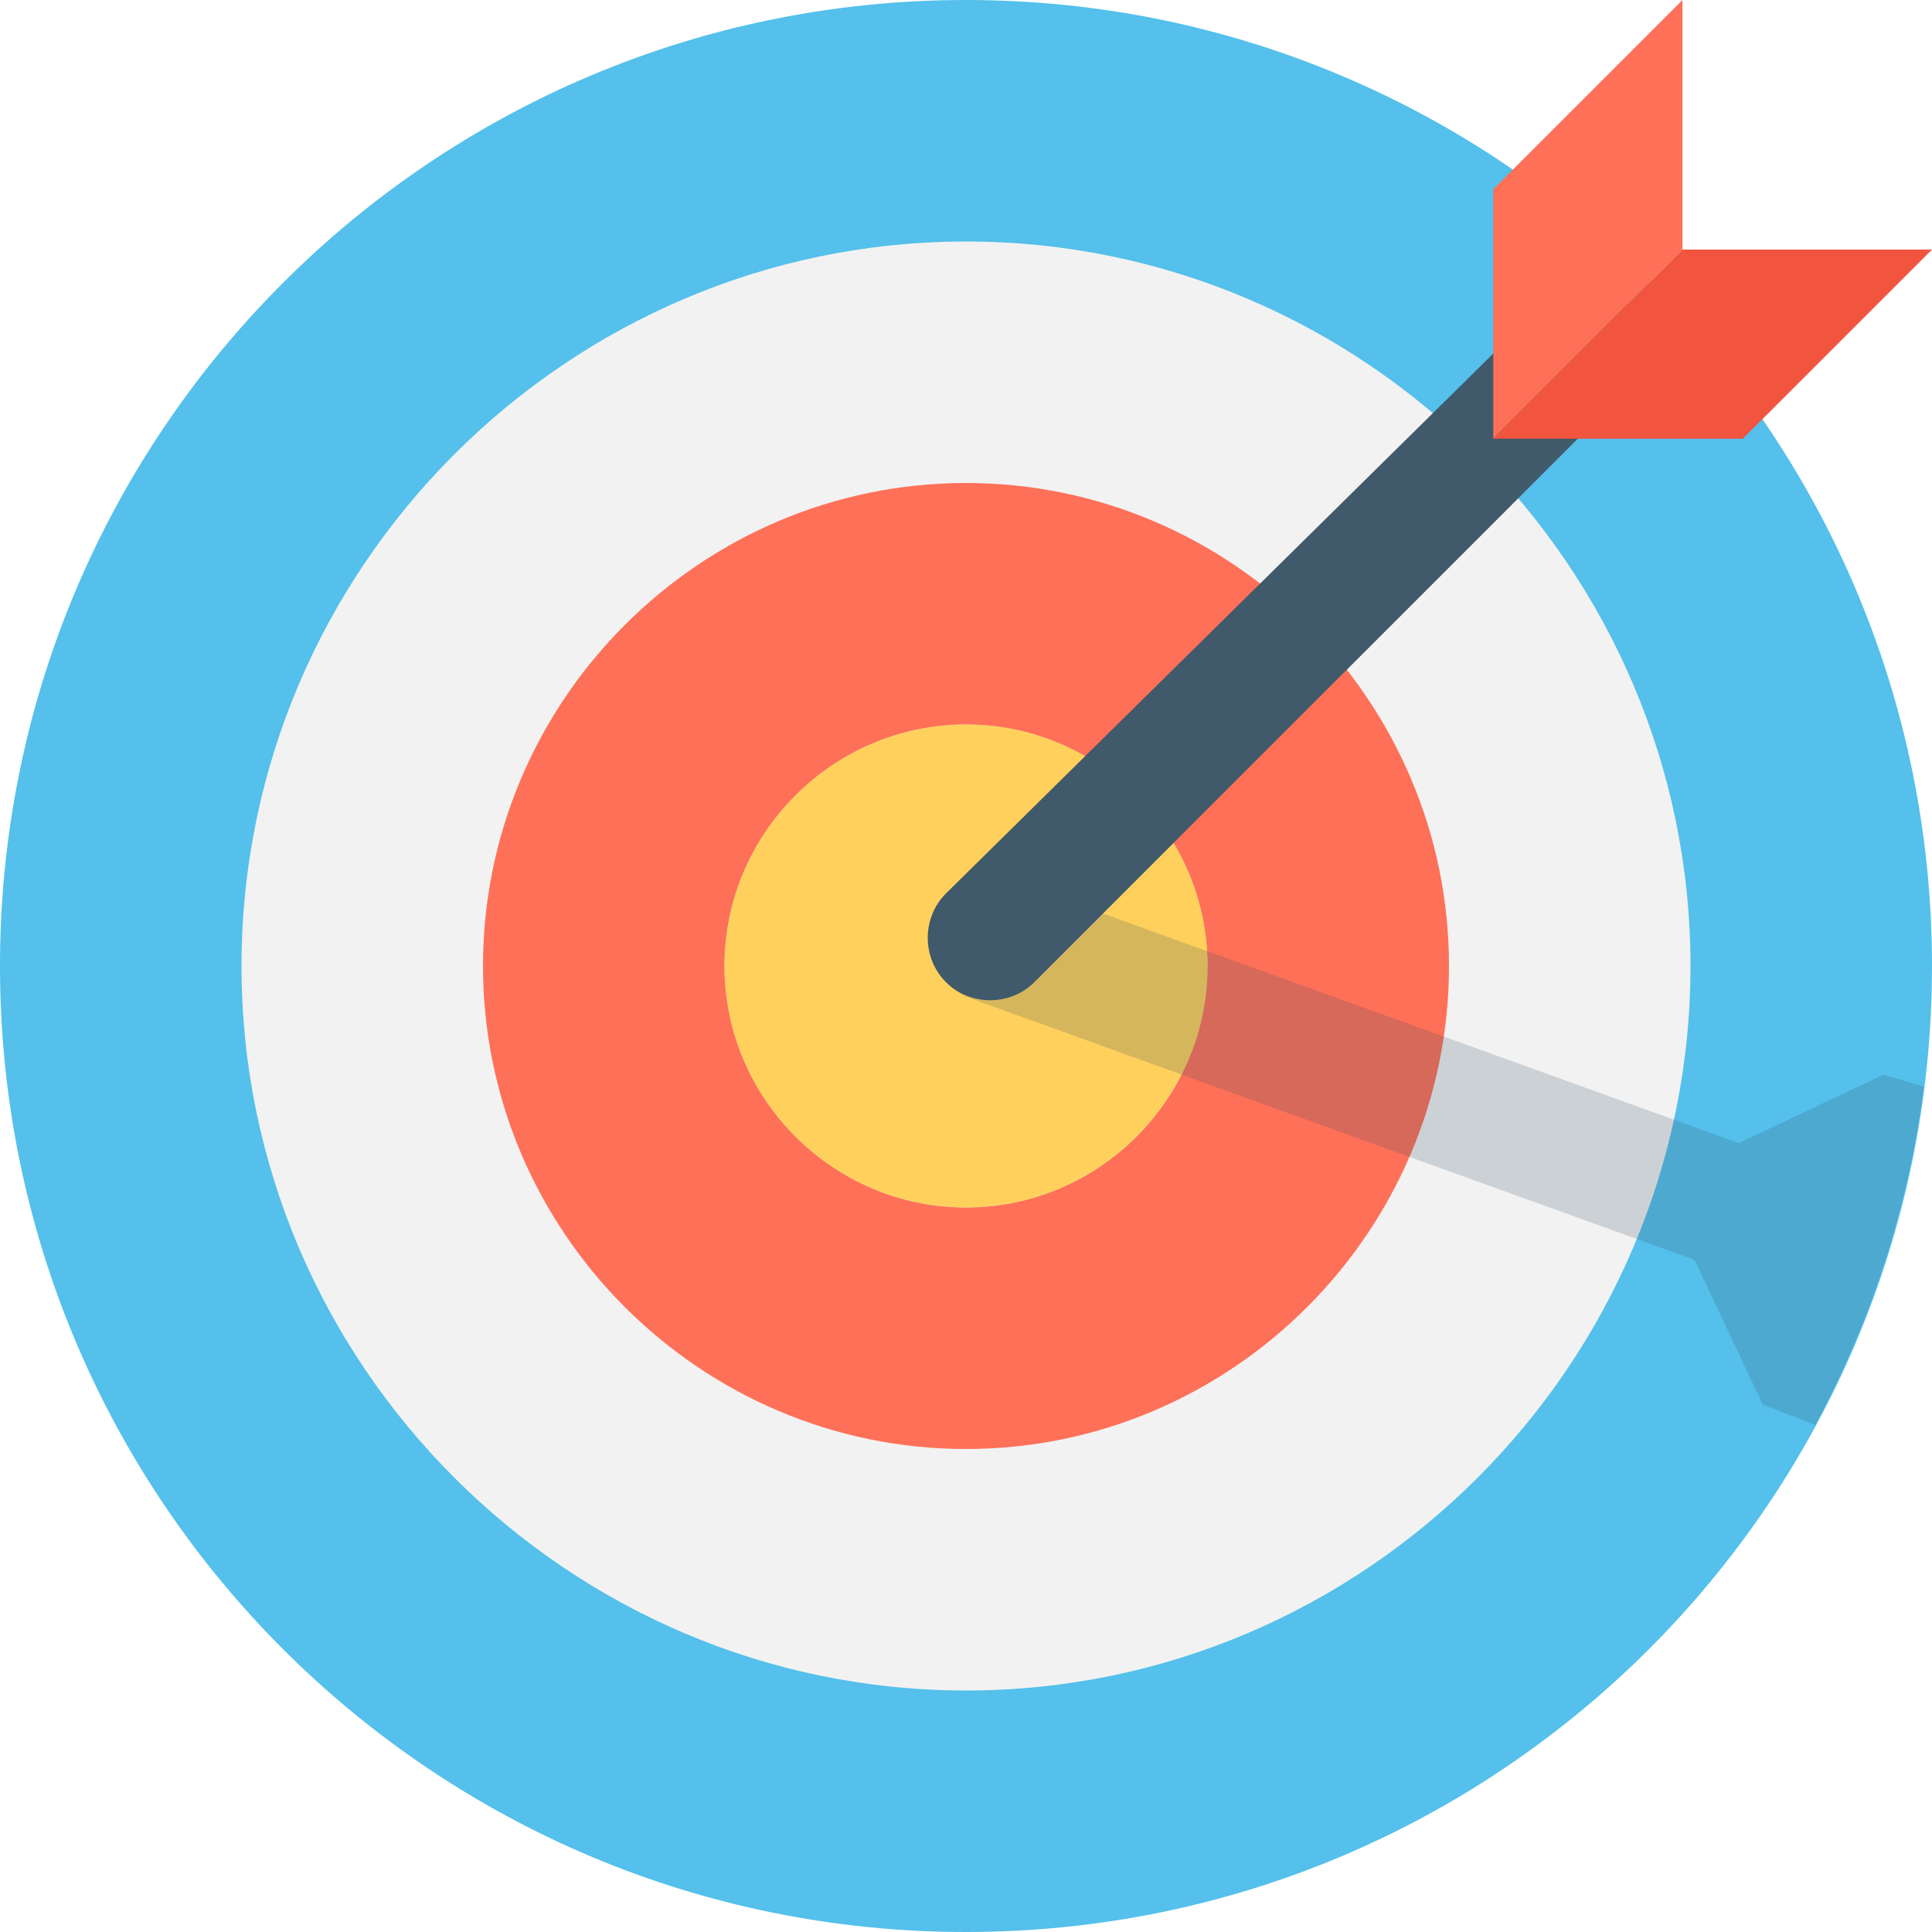
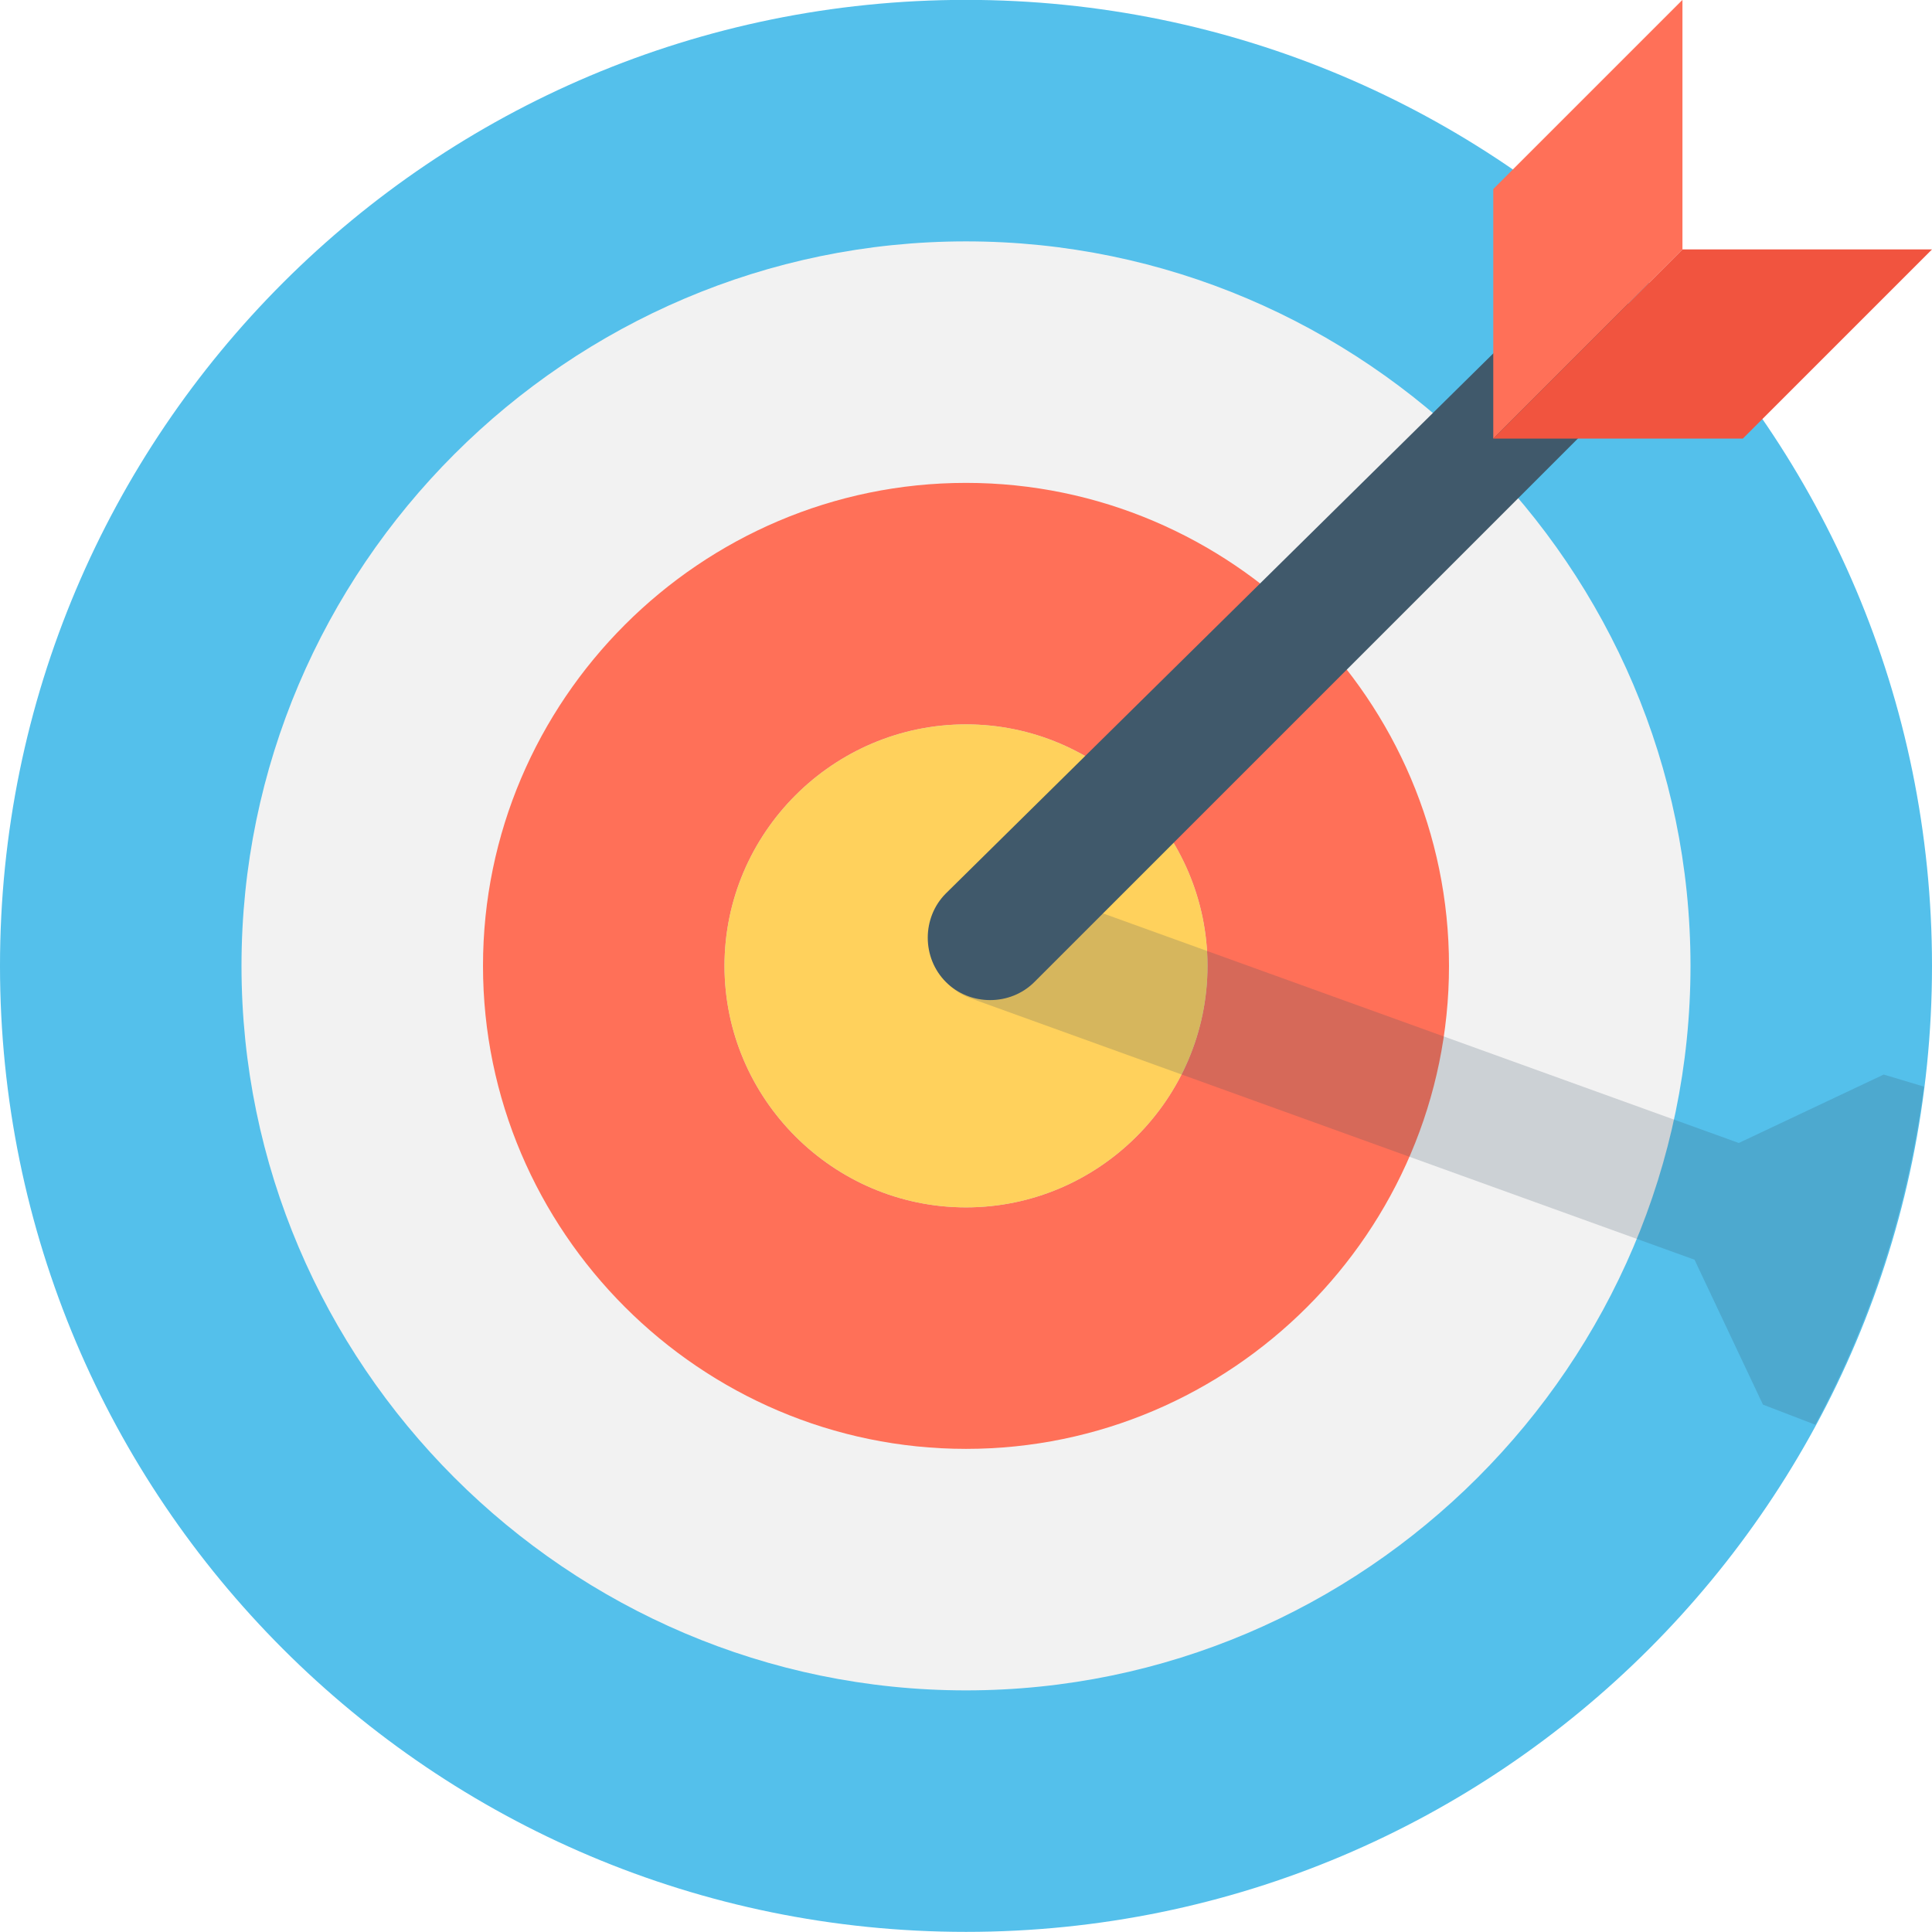
- <svg xmlns="http://www.w3.org/2000/svg" version="1.1" id="Capa_1" x="0px" y="0px" viewBox="0 0 512 512" style="enable-background:new 0 0 512 512;" xml:space="preserve">
-   <circle style="fill:#54C0EB;" cx="256" cy="256" r="256" />
-   <path style="fill:#F2F2F2;" d="M256,448c-105.6,0-192-86.4-192-192S150.4,64,256,64s192,86.4,192,192S361.6,448,256,448z" />
-   <path style="fill:#FF7058;" d="M256,384c-70.4,0-128-57.6-128-128s57.6-128,128-128s128,57.6,128,128S326.4,384,256,384z" />
-   <path style="fill:#CDD6E0;" d="M256,320c-35.2,0-64-28.8-64-64s28.8-64,64-64s64,28.8,64,64S291.2,320,256,320z" />
-   <path style="fill:#FFD15C;" d="M256,320c-35.2,0-64-28.8-64-64s28.8-64,64-64s64,28.8,64,64S291.2,320,256,320z" />
-   <path style="opacity:0.2;fill:#334A5E;enable-background:new    ;" d="M509.867,288c-4.267,32-13.867,61.867-28.8,89.6  l-13.867-5.333l-18.133-38.4l-192-69.333c-8.533-3.2-12.8-12.8-9.6-21.333s12.8-12.8,21.333-9.6l192,69.333l38.4-18.133L509.867,288  z" />
-   <path style="fill:#40596B;" d="M430.933,103.467l-156.8,156.8c-6.4,6.4-17.067,6.4-23.467,0l0,0c-6.4-6.4-6.4-17.067,0-23.467  L408.533,81.067c6.4-6.4,17.067-6.4,23.467,0l0,0C437.333,87.467,437.333,97.067,430.933,103.467z" />
-   <polygon style="fill:#FF7058;" points="445.867,66.133 395.733,116.267 395.733,50.133 445.867,0 " />
-   <polygon style="fill:#F1543F;" points="461.867,116.267 512,66.133 445.867,66.133 395.733,116.267 " />
-   <g>
- </g>
-   <g>
- </g>
-   <g>
- </g>
-   <g>
- </g>
-   <g>
- </g>
-   <g>
- </g>
-   <g>
- </g>
-   <g>
- </g>
-   <g>
- </g>
-   <g>
- </g>
-   <g>
- </g>
-   <g>
- </g>
-   <g>
- </g>
-   <g>
- </g>
-   <g>
- </g>
+ <svg xmlns="http://www.w3.org/2000/svg" version="1.1" id="Capa_1" x="0px" y="0px" width="595.28px" height="595.243px" viewBox="0 123.342 595.28 595.243" enable-background="new 0 123.342 595.28 595.243" xml:space="preserve">
+   <circle fill="#54C0EB" cx="297.64" cy="420.945" r="297.64" />
+   <path fill="#F2F2F2" d="M297.64,644.175c-122.777,0-223.23-100.454-223.23-223.23s100.453-223.23,223.23-223.23  s223.23,100.453,223.23,223.23S420.417,644.175,297.64,644.175z" />
+   <path fill="#FF7058" d="M297.64,569.765c-81.851,0-148.82-66.969-148.82-148.82s66.969-148.82,148.82-148.82  s148.82,66.969,148.82,148.82S379.491,569.765,297.64,569.765z" />
+   <path fill="#CDD6E0" d="M297.64,495.355c-40.926,0-74.41-33.484-74.41-74.41s33.484-74.41,74.41-74.41s74.41,33.484,74.41,74.41  S338.566,495.355,297.64,495.355z" />
+   <path fill="#FFD15C" d="M297.64,495.355c-40.926,0-74.41-33.484-74.41-74.41s33.484-74.41,74.41-74.41s74.41,33.484,74.41,74.41  S338.566,495.355,297.64,495.355z" />
+   <path opacity="0.2" fill="#334A5E" enable-background="new    " d="M592.8,458.15c-4.961,37.205-16.123,71.93-33.484,104.174  l-16.123-6.2l-21.082-44.646l-223.23-80.61c-9.921-3.721-14.882-14.882-11.161-24.803c3.72-9.921,14.882-14.882,24.803-11.161  l223.23,80.61l44.646-21.082L592.8,458.15z" />
+   <path fill="#40596B" d="M501.027,243.602L318.722,425.906c-7.441,7.441-19.843,7.441-27.284,0l0,0  c-7.441-7.441-7.441-19.843,0-27.284l183.545-181.064c7.441-7.441,19.843-7.441,27.284,0l0,0  C508.468,224.999,508.468,236.161,501.027,243.602z" />
+   <polygon fill="#FF7058" points="518.39,200.195 460.101,258.484 460.101,181.592 518.39,123.305 " />
+   <polygon fill="#F1543F" points="536.993,258.484 595.28,200.195 518.39,200.195 460.101,258.484 " />
</svg>
